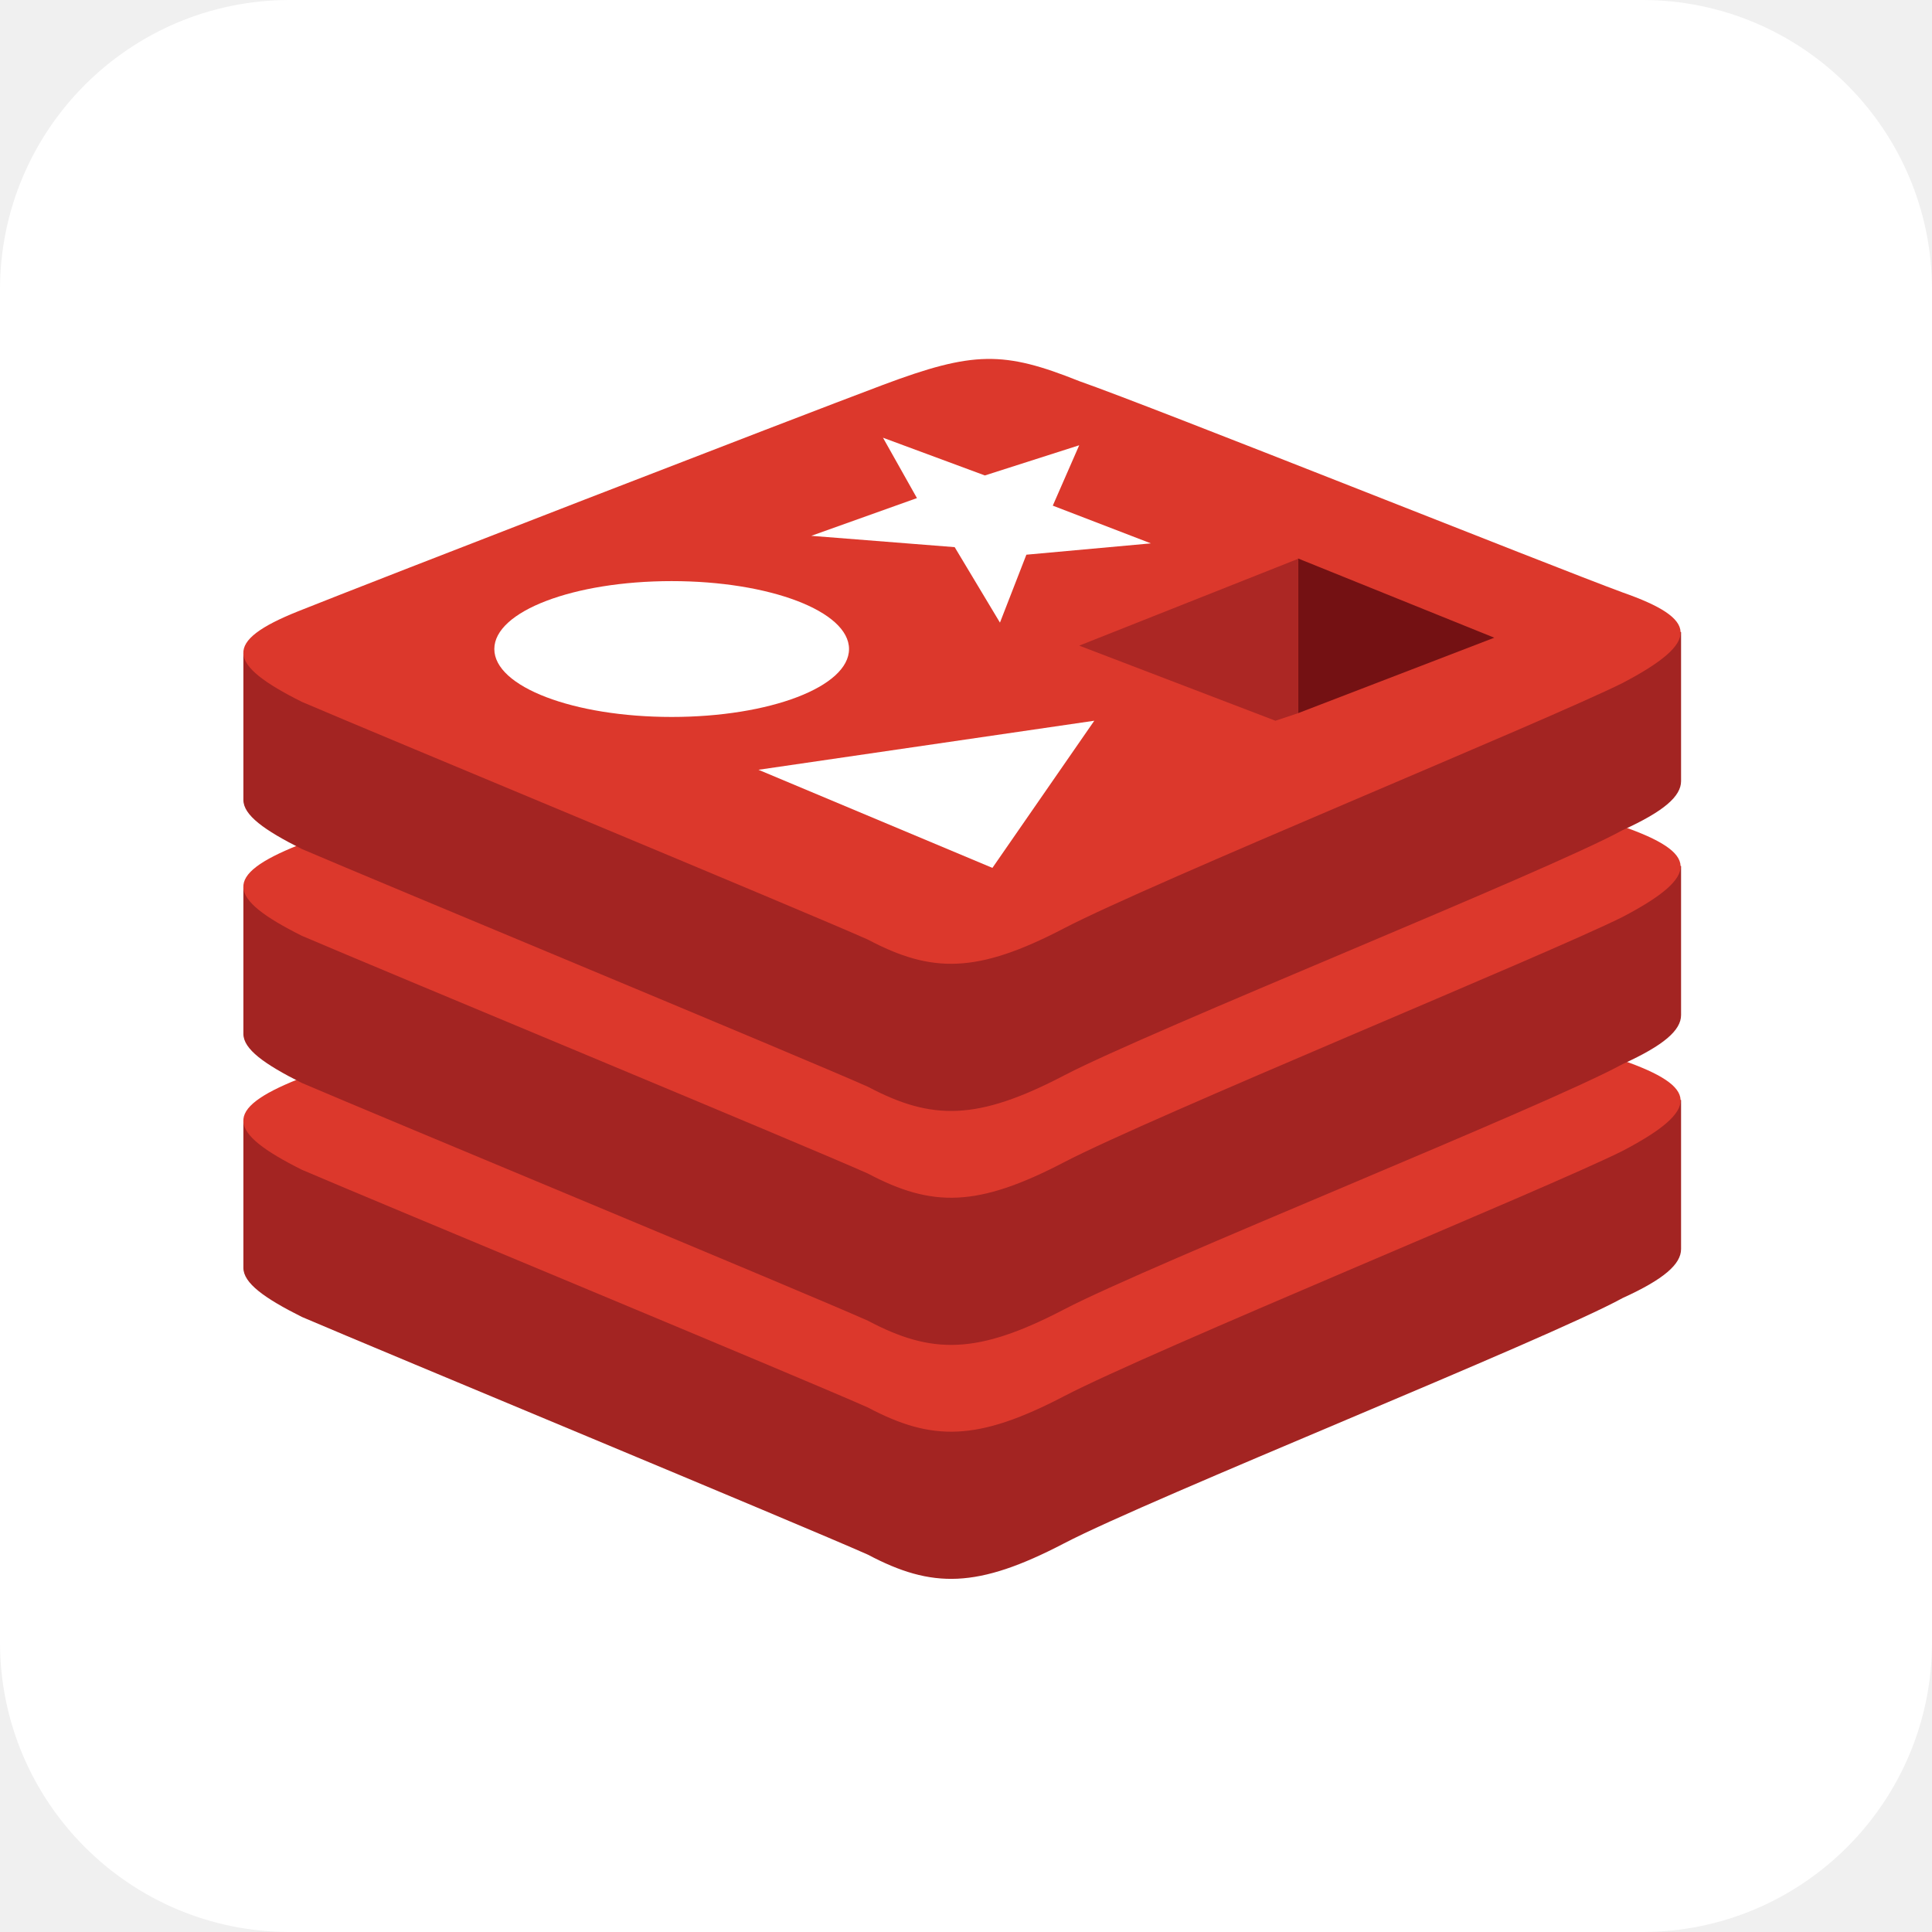
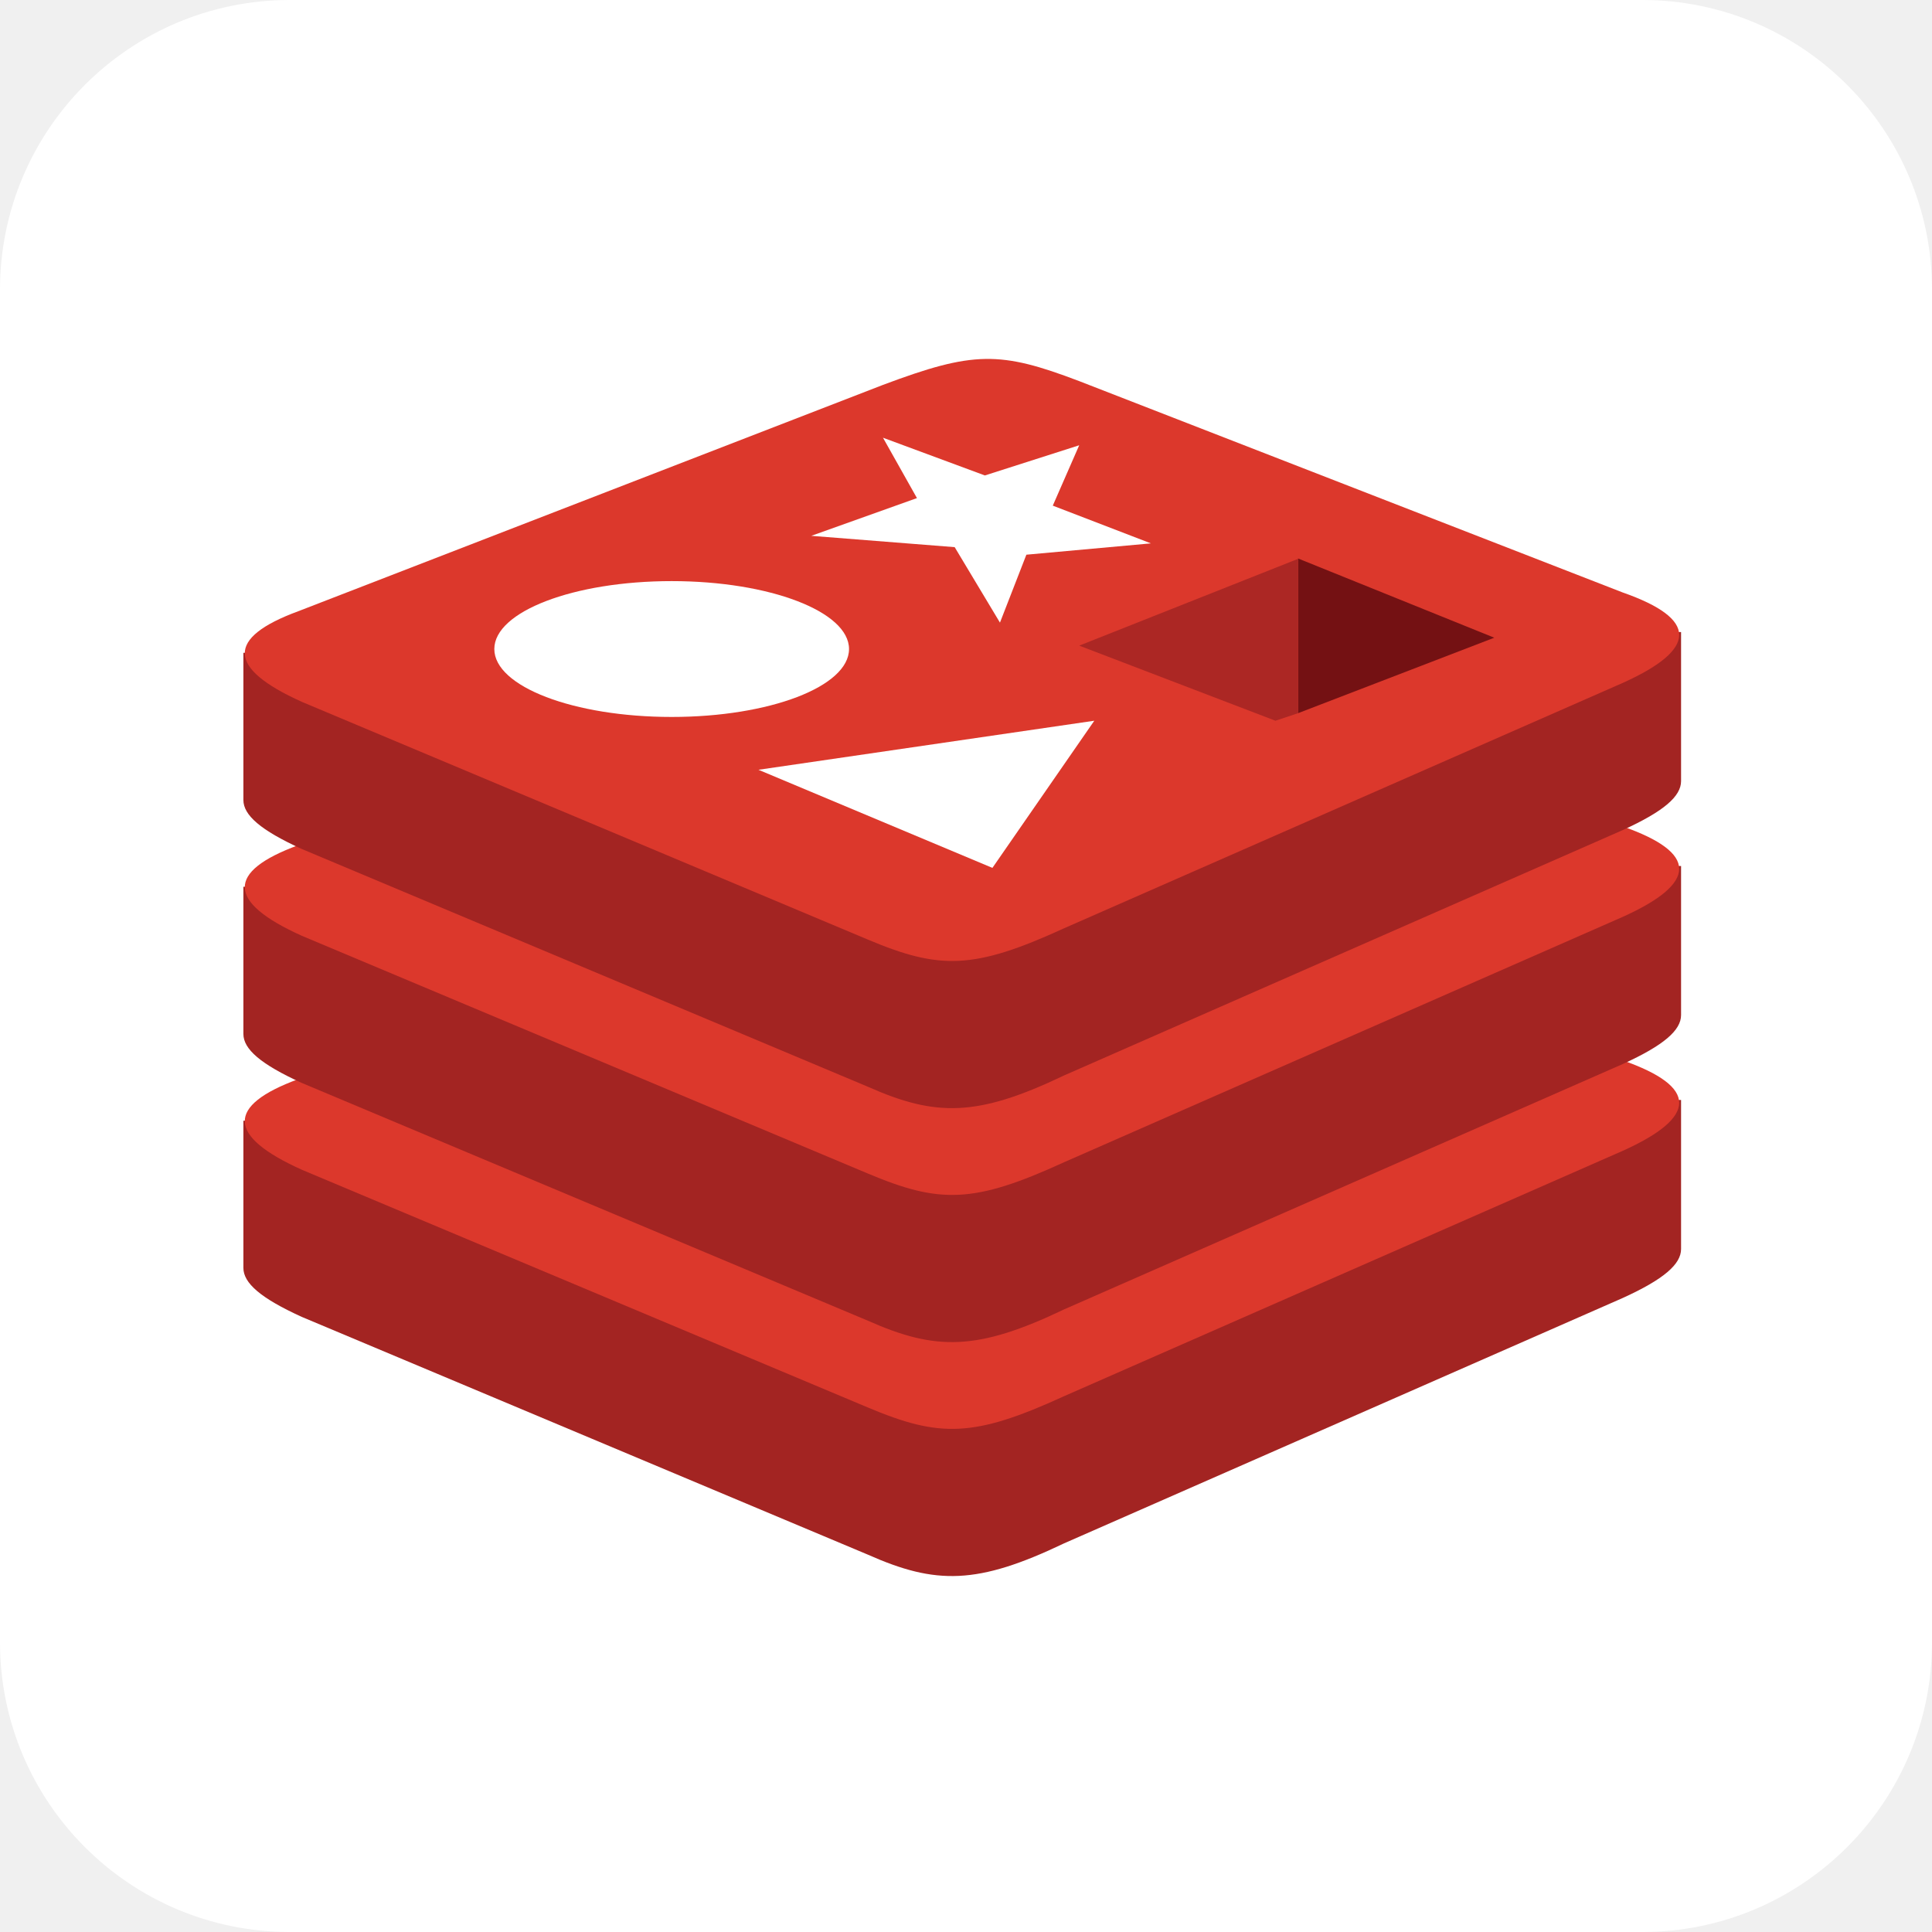
<svg xmlns="http://www.w3.org/2000/svg" xmlns:xlink="http://www.w3.org/1999/xlink" aria-label="Redis" viewBox="0 0 512 512">
  <rect width="512" height="512" fill="#fff" rx="15%" />
  <use transform="translate(0 124)" xlink:href="#a" />
  <use transform="translate(0 124)" xlink:href="#b" />
  <use transform="translate(0 62)" xlink:href="#a" />
  <use transform="translate(0 62)" xlink:href="#b" />
-   <path id="a" fill="#a32422" d="M430 220c-20 11-125 53-148 65s-35 12-52 3c-18-8-129-54-150-63-10-5-15.5-9-15.5-13v-39l381-5.5V207c0 4-4.5 8-15.5 13z" />
-   <path id="b" fill="#dc382c" d="M430 181c-20 10-125 53-148 65s-35 12-52 3c-18-8-129-54-150-63-20-10-21-16-1-24s131-51 155-60 32-9 52-1c20 7 125 49 144 56 20 7 21 13 0 24z" />
+   <path id="a" fill="#a32422" d="M430 220l-148 65c-23 11-34 11-52 3l-150-63c-11-5-15.5-9-15.5-13v-39l381-5.5V207c0 4-4.5 8-15.5 13" />
+   <path id="b" fill="#dc382c" d="M430 181l-148 65c-24 11-33 11-52 3l-150-63c-20-9-20-17-1-24l155-60c24-9 31-9 52-1l144 56c20 7 20 15 0 24" />
  <path fill="#741113" d="M344 189v-41l52 21z" />
  <path fill="#ac2724" d="M344 189l-6 2-52-19.9 58-23z" />
-   <path fill="#fff" d="M253 145l-38-3 28-10-9-16 27 10 25-8-7 16 26 10-33 3-7 18zm37 46l-27 39-62-26zm-112-37c26 0 47 8 47 18s-21 18-47 18-47-8-47-18 21-18 47-18z" />
+   <path fill="#fff" d="M253 145l-38-3 28-10-9-16 27 10 25-8-7 16 26 10-33 3-7 18zm37 46-27 39-62-26zm-112-37a47 18 0 000 36 47 18 0 000-36z" />
</svg>
